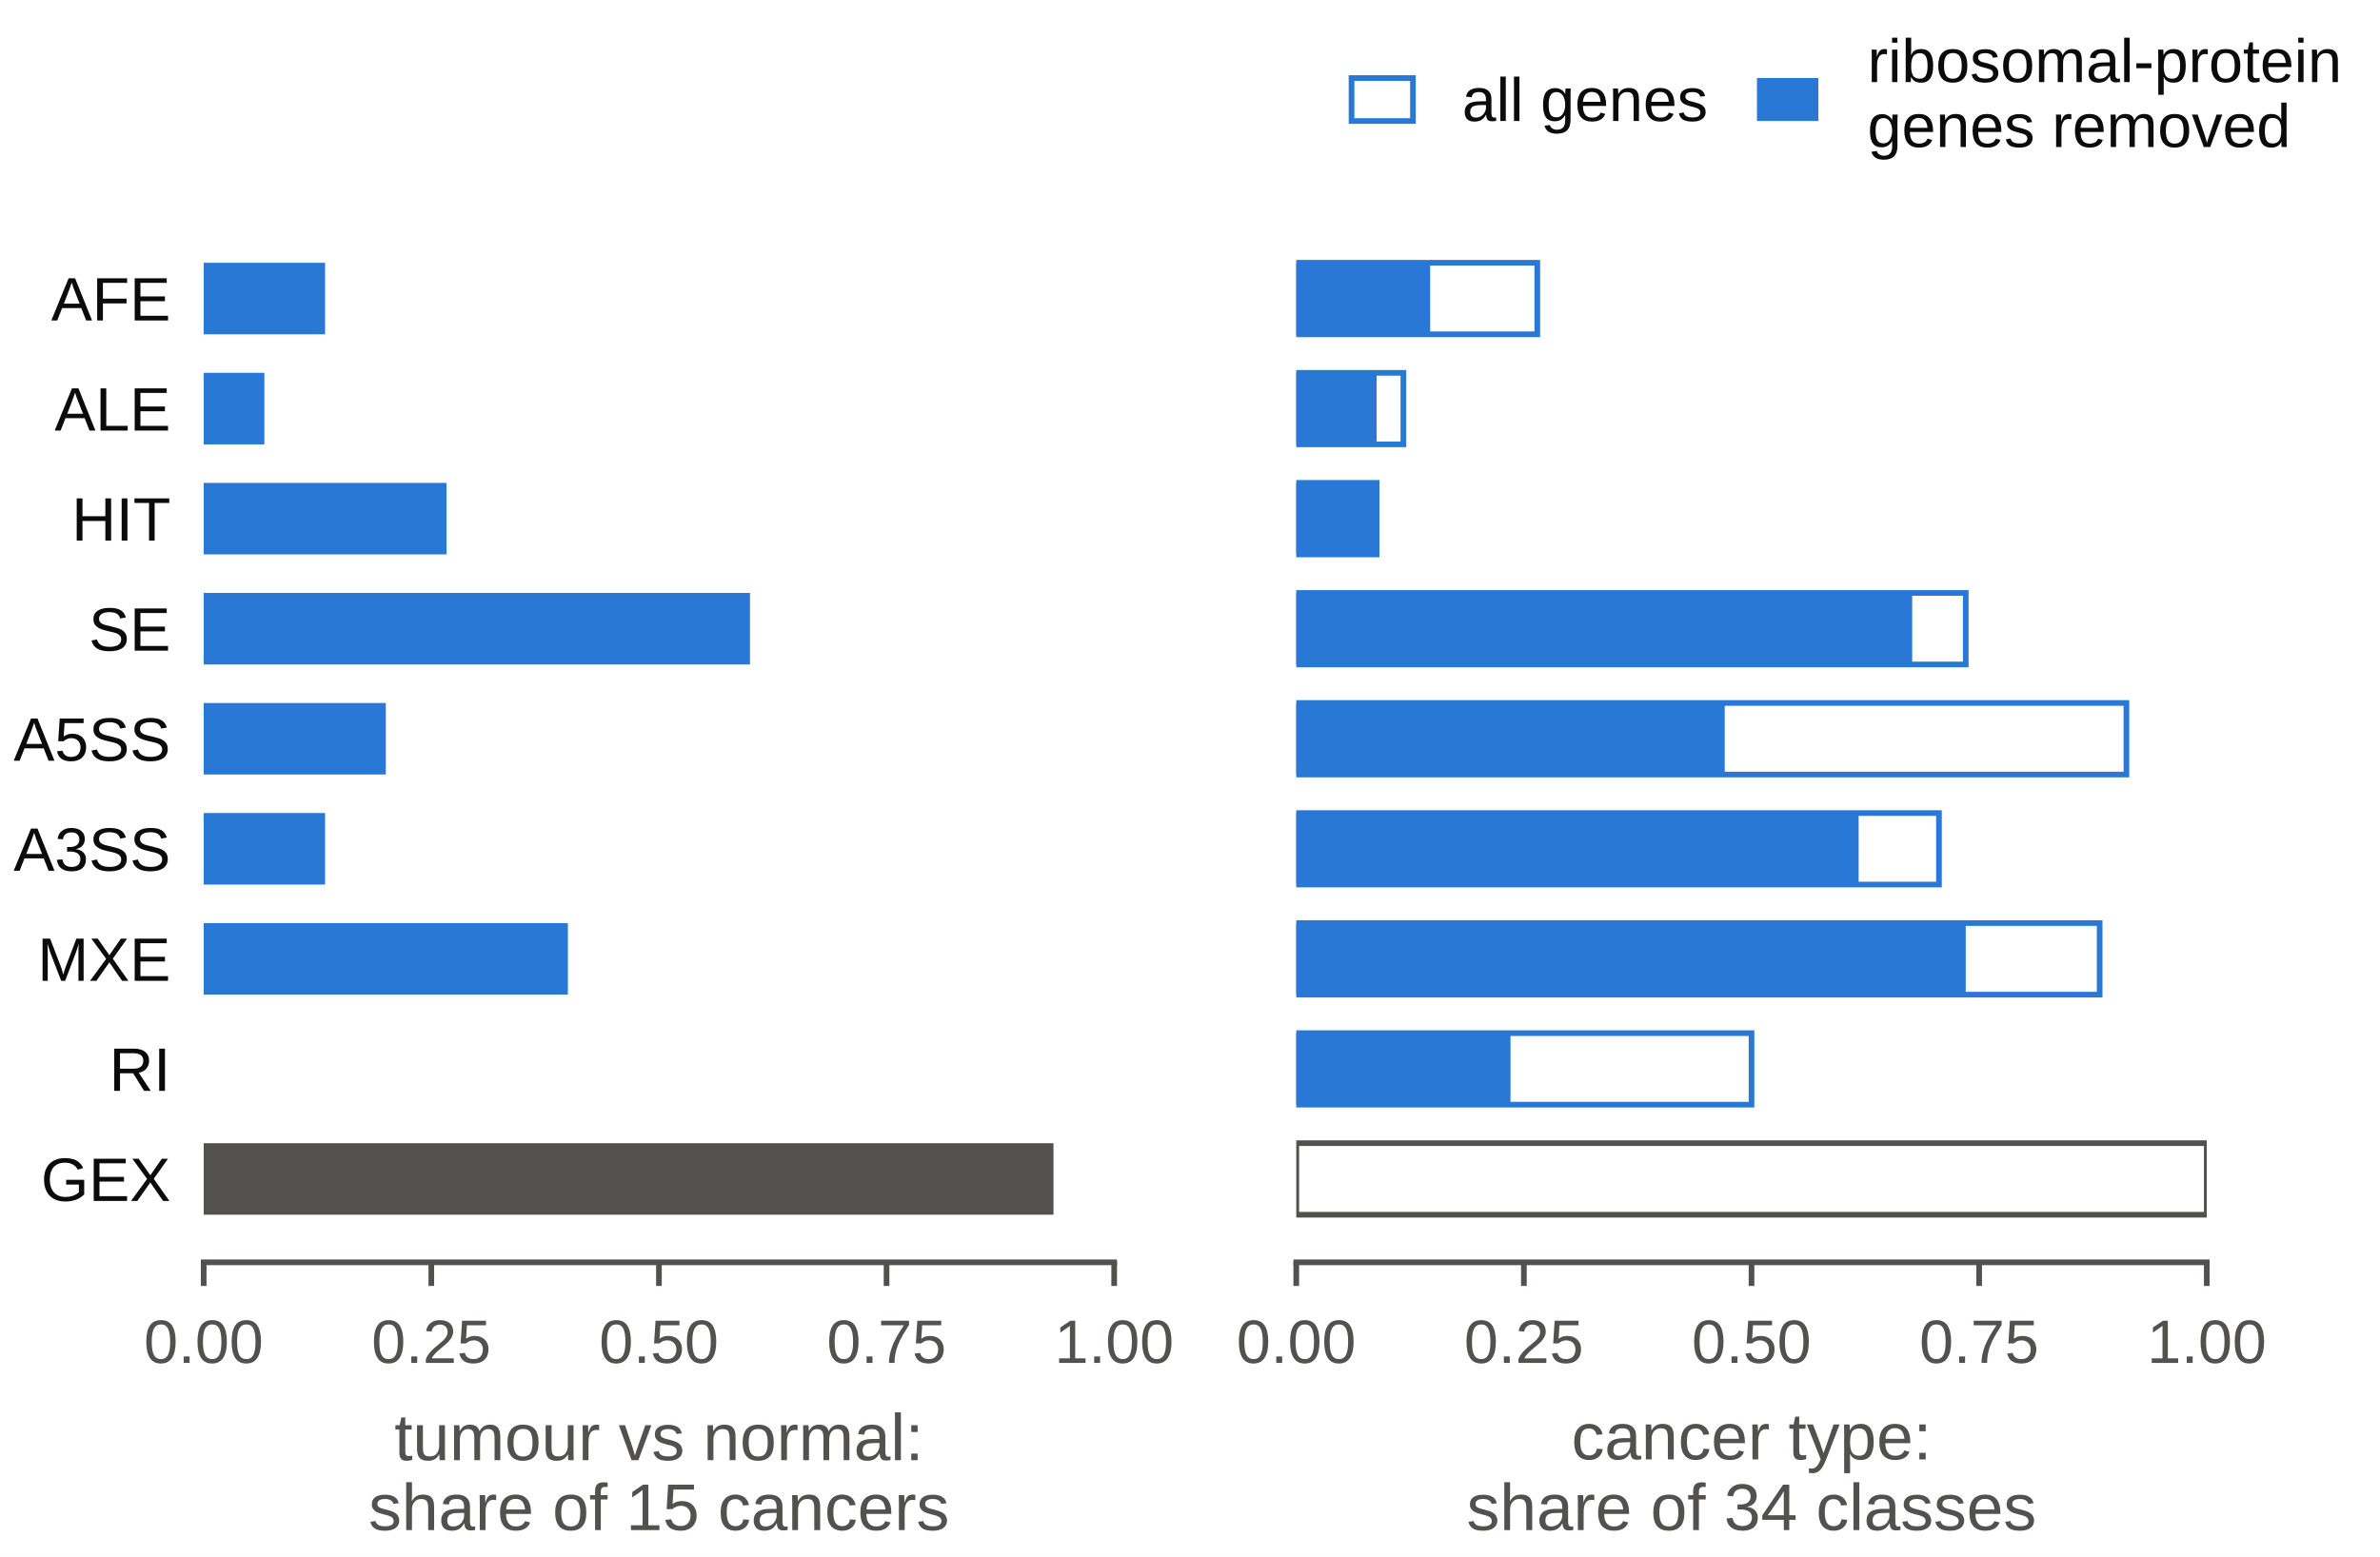
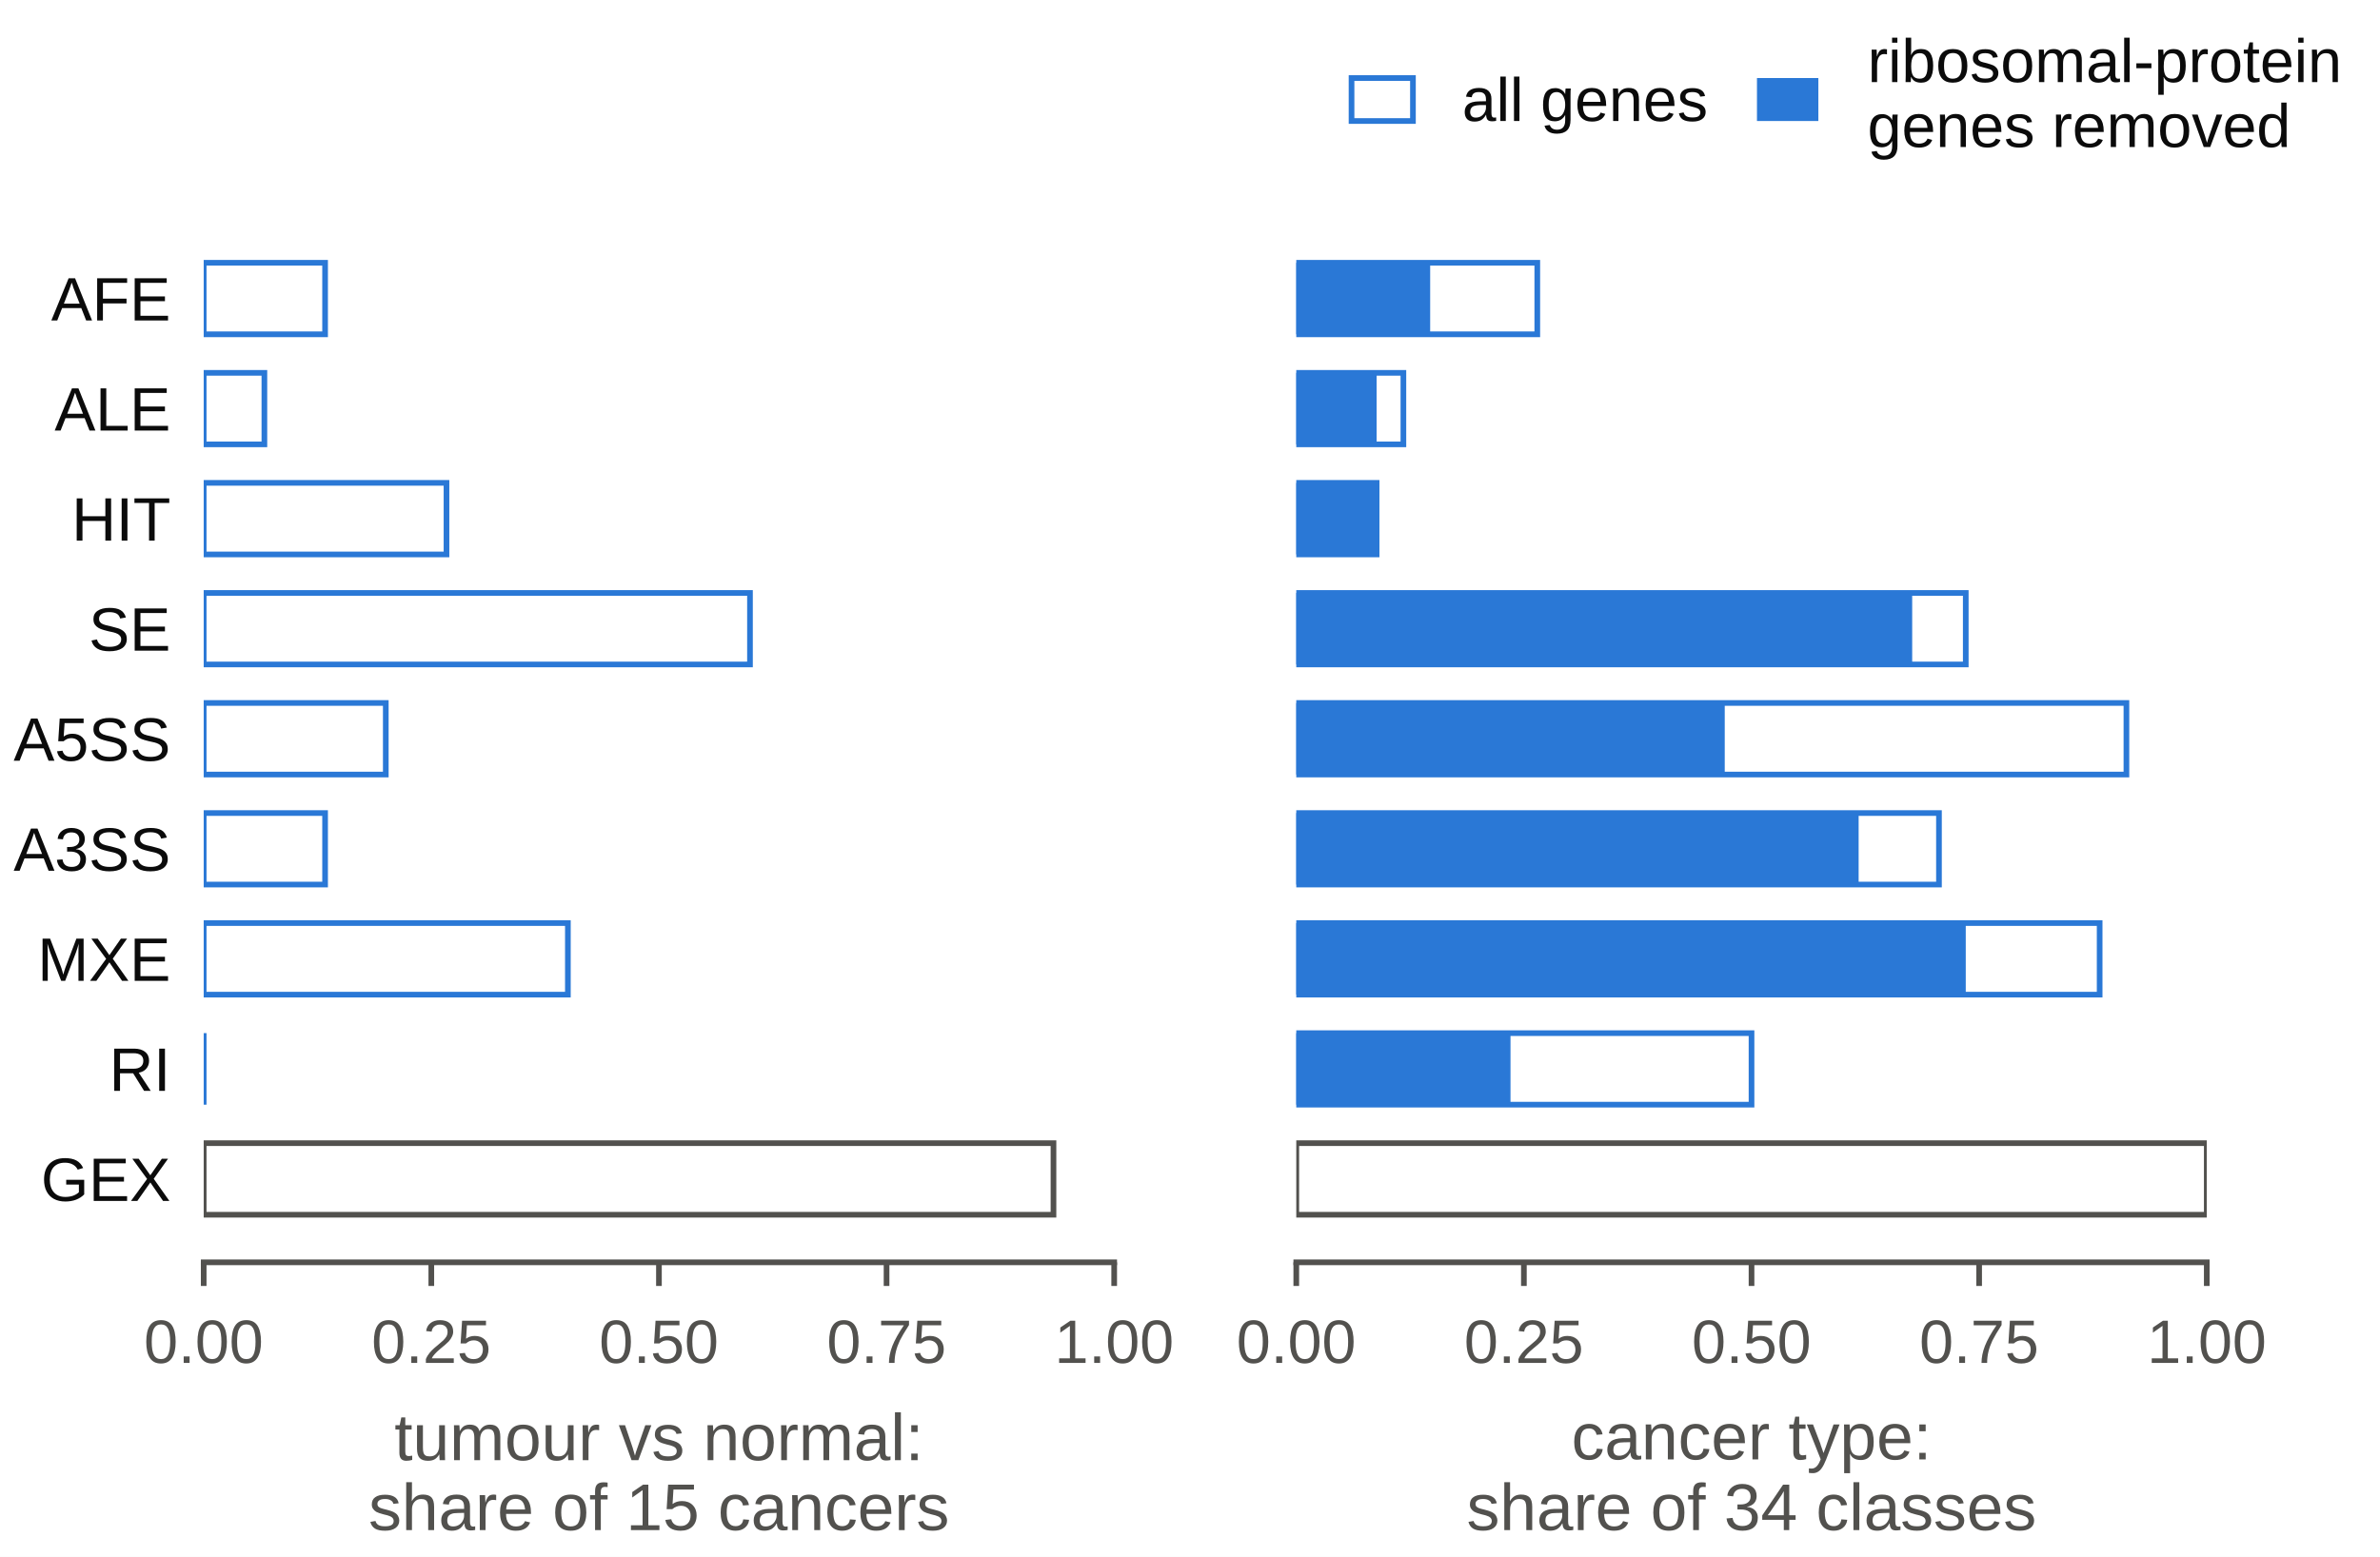
<svg xmlns="http://www.w3.org/2000/svg" xmlns:xlink="http://www.w3.org/1999/xlink" width="251.94pt" height="164.856pt" viewBox="0 0 251.94 164.856" version="1.1">
  <defs>
    <style type="text/css">*{stroke-linejoin: round; stroke-linecap: butt}</style>
  </defs>
  <g id="figure_1">
    <g id="patch_1">
      <path d="M 0 164.856  L 251.94 164.856  L 251.94 0  L 0 0  z " style="fill: #ffffff" />
    </g>
    <g id="axes_1">
      <g id="patch_2">
        <path d="M 21.562 133.666  L 117.944 133.666  L 117.944 22.786  L 21.562 22.786  z " style="fill: #ffffff" />
      </g>
      <g id="patch_3">
-         <path d="M 21.562 27.826  L 34.413 27.826  L 34.413 35.4  L 21.562 35.4  z " clip-path="url(#pd65772b1c8)" style="fill: #2a78d6" />
+         <path d="M 21.562 27.826  L 34.413 27.826  L 34.413 35.4  L 21.562 35.4  L 21.562 27.826  z " clip-path="url(#pab567e0a25)" style="fill: none; stroke: #2a78d6; stroke-width: 0.6; stroke-linejoin: miter" />
      </g>
      <g id="patch_4">
-         <path d="M 21.562 39.479  L 27.987 39.479  L 27.987 47.053  L 21.562 47.053  z " clip-path="url(#pd65772b1c8)" style="fill: #2a78d6" />
+         <path d="M 21.562 39.479  L 27.987 39.479  L 27.987 47.053  L 21.562 47.053  L 21.562 39.479  z " clip-path="url(#pab567e0a25)" style="fill: none; stroke: #2a78d6; stroke-width: 0.6; stroke-linejoin: miter" />
      </g>
      <g id="patch_5">
-         <path d="M 21.562 51.132  L 47.264 51.132  L 47.264 58.707  L 21.562 58.707  z " clip-path="url(#pd65772b1c8)" style="fill: #2a78d6" />
+         <path d="M 21.562 51.132  L 47.264 51.132  L 47.264 58.707  L 21.562 58.707  L 21.562 51.132  z " clip-path="url(#pab567e0a25)" style="fill: none; stroke: #2a78d6; stroke-width: 0.6; stroke-linejoin: miter" />
      </g>
      <g id="patch_6">
-         <path d="M 21.562 62.785  L 79.391 62.785  L 79.391 70.36  L 21.562 70.36  z " clip-path="url(#pd65772b1c8)" style="fill: #2a78d6" />
+         <path d="M 21.562 62.785  L 79.391 62.785  L 79.391 70.36  L 21.562 70.36  L 21.562 62.785  z " clip-path="url(#pab567e0a25)" style="fill: none; stroke: #2a78d6; stroke-width: 0.6; stroke-linejoin: miter" />
      </g>
      <g id="patch_7">
-         <path d="M 21.562 74.438  L 40.838 74.438  L 40.838 82.013  L 21.562 82.013  z " clip-path="url(#pd65772b1c8)" style="fill: #2a78d6" />
+         <path d="M 21.562 74.438  L 40.838 74.438  L 40.838 82.013  L 21.562 82.013  L 21.562 74.438  z " clip-path="url(#pab567e0a25)" style="fill: none; stroke: #2a78d6; stroke-width: 0.6; stroke-linejoin: miter" />
      </g>
      <g id="patch_8">
-         <path d="M 21.562 86.091  L 34.413 86.091  L 34.413 93.666  L 21.562 93.666  z " clip-path="url(#pd65772b1c8)" style="fill: #2a78d6" />
+         <path d="M 21.562 86.091  L 34.413 86.091  L 34.413 93.666  L 21.562 93.666  L 21.562 86.091  z " clip-path="url(#pab567e0a25)" style="fill: none; stroke: #2a78d6; stroke-width: 0.6; stroke-linejoin: miter" />
      </g>
      <g id="patch_9">
-         <path d="M 21.562 97.745  L 60.114 97.745  L 60.114 105.319  L 21.562 105.319  z " clip-path="url(#pd65772b1c8)" style="fill: #2a78d6" />
+         <path d="M 21.562 97.745  L 60.114 97.745  L 60.114 105.319  L 21.562 105.319  L 21.562 97.745  z " clip-path="url(#pab567e0a25)" style="fill: none; stroke: #2a78d6; stroke-width: 0.6; stroke-linejoin: miter" />
      </g>
      <g id="patch_10">
-         <path d="M 21.562 109.398  L 21.562 109.398  L 21.562 116.972  L 21.562 116.972  z " clip-path="url(#pd65772b1c8)" style="fill: #2a78d6" />
+         <path d="M 21.562 109.398  L 21.562 109.398  L 21.562 116.972  L 21.562 116.972  L 21.562 109.398  z " clip-path="url(#pab567e0a25)" style="fill: none; stroke: #2a78d6; stroke-width: 0.6; stroke-linejoin: miter" />
      </g>
      <g id="patch_11">
-         <path d="M 21.562 121.051  L 111.518 121.051  L 111.518 128.626  L 21.562 128.626  z " clip-path="url(#pd65772b1c8)" style="fill: #52514e" />
+         <path d="M 21.562 121.051  L 111.518 121.051  L 111.518 128.626  L 21.562 128.626  L 21.562 121.051  z " clip-path="url(#pab567e0a25)" style="fill: none; stroke: #52514e; stroke-width: 0.6; stroke-linejoin: miter" />
      </g>
      <g id="matplotlib.axis_1">
        <g id="xtick_1">
          <g id="line2d_1">
            <defs>
-               <path id="m885f16325b" d="M 0 0  L 0 2.5  " style="stroke: #52514e; stroke-width: 0.6" />
+               <path id="m0b2c6c631a" d="M 0 0  L 0 2.5  " style="stroke: #52514e; stroke-width: 0.6" />
            </defs>
            <g>
-               <use xlink:href="#m885f16325b" x="21.562" y="133.666" style="fill: #52514e; stroke: #52514e; stroke-width: 0.6" />
+               <use xlink:href="#m0b2c6c631a" x="21.562" y="133.666" style="fill: #52514e; stroke: #52514e; stroke-width: 0.6" />
            </g>
          </g>
          <g id="text_1">
            <text style="font-size: 6.5px; font-family: 'Arial', 'Helvetica', 'DejaVu Sans', sans-serif; text-anchor: middle; fill: #52514e" x="21.562" y="144.318" transform="rotate(-0 21.56172 144.3182)">0.00</text>
          </g>
        </g>
        <g id="xtick_2">
          <g id="line2d_2">
            <g>
-               <use xlink:href="#m885f16325b" x="45.657" y="133.666" style="fill: #52514e; stroke: #52514e; stroke-width: 0.6" />
+               <use xlink:href="#m0b2c6c631a" x="45.657" y="133.666" style="fill: #52514e; stroke: #52514e; stroke-width: 0.6" />
            </g>
          </g>
          <g id="text_2">
            <text style="font-size: 6.5px; font-family: 'Arial', 'Helvetica', 'DejaVu Sans', sans-serif; text-anchor: middle; fill: #52514e" x="45.657" y="144.318" transform="rotate(-0 45.65717 144.3182)">0.25</text>
          </g>
        </g>
        <g id="xtick_3">
          <g id="line2d_3">
            <g>
-               <use xlink:href="#m885f16325b" x="69.753" y="133.666" style="fill: #52514e; stroke: #52514e; stroke-width: 0.6" />
+               <use xlink:href="#m0b2c6c631a" x="69.753" y="133.666" style="fill: #52514e; stroke: #52514e; stroke-width: 0.6" />
            </g>
          </g>
          <g id="text_3">
            <text style="font-size: 6.5px; font-family: 'Arial', 'Helvetica', 'DejaVu Sans', sans-serif; text-anchor: middle; fill: #52514e" x="69.753" y="144.318" transform="rotate(-0 69.75263 144.3182)">0.50</text>
          </g>
        </g>
        <g id="xtick_4">
          <g id="line2d_4">
            <g>
-               <use xlink:href="#m885f16325b" x="93.848" y="133.666" style="fill: #52514e; stroke: #52514e; stroke-width: 0.6" />
+               <use xlink:href="#m0b2c6c631a" x="93.848" y="133.666" style="fill: #52514e; stroke: #52514e; stroke-width: 0.6" />
            </g>
          </g>
          <g id="text_4">
            <text style="font-size: 6.5px; font-family: 'Arial', 'Helvetica', 'DejaVu Sans', sans-serif; text-anchor: middle; fill: #52514e" x="93.848" y="144.318" transform="rotate(-0 93.84808 144.3182)">0.75</text>
          </g>
        </g>
        <g id="xtick_5">
          <g id="line2d_5">
            <g>
-               <use xlink:href="#m885f16325b" x="117.944" y="133.666" style="fill: #52514e; stroke: #52514e; stroke-width: 0.6" />
+               <use xlink:href="#m0b2c6c631a" x="117.944" y="133.666" style="fill: #52514e; stroke: #52514e; stroke-width: 0.6" />
            </g>
          </g>
          <g id="text_5">
            <text style="font-size: 6.5px; font-family: 'Arial', 'Helvetica', 'DejaVu Sans', sans-serif; text-anchor: middle; fill: #52514e" x="117.944" y="144.318" transform="rotate(-0 117.9435 144.3182)">1.00</text>
          </g>
        </g>
        <g id="text_6">
          <text style="font-size: 7px; font-family: 'Arial', 'Helvetica', 'DejaVu Sans', sans-serif; fill: #52514e" transform="translate(41.74607 154.6205)">tumour vs normal:</text>
          <text style="font-size: 7px; font-family: 'Arial', 'Helvetica', 'DejaVu Sans', sans-serif; fill: #52514e" transform="translate(39.01552 162.0243)">share of 15 cancers</text>
        </g>
      </g>
      <g id="matplotlib.axis_2">
        <g id="ytick_1">
          <g id="line2d_6" />
          <g id="text_7">
            <text style="font-size: 6.5px; font-family: 'Arial', 'Helvetica', 'DejaVu Sans', sans-serif; text-anchor: end; fill: #0b0b0b" x="18.062" y="33.939" transform="rotate(-0 18.06172 33.93917)">AFE</text>
          </g>
        </g>
        <g id="ytick_2">
          <g id="line2d_7" />
          <g id="text_8">
            <text style="font-size: 6.5px; font-family: 'Arial', 'Helvetica', 'DejaVu Sans', sans-serif; text-anchor: end; fill: #0b0b0b" x="18.062" y="45.592" transform="rotate(-0 18.06172 45.59235)">ALE</text>
          </g>
        </g>
        <g id="ytick_3">
          <g id="line2d_8" />
          <g id="text_9">
            <text style="font-size: 6.5px; font-family: 'Arial', 'Helvetica', 'DejaVu Sans', sans-serif; text-anchor: end; fill: #0b0b0b" x="18.062" y="57.246" transform="rotate(-0 18.06172 57.24552)">HIT</text>
          </g>
        </g>
        <g id="ytick_4">
          <g id="line2d_9" />
          <g id="text_10">
            <text style="font-size: 6.5px; font-family: 'Arial', 'Helvetica', 'DejaVu Sans', sans-serif; text-anchor: end; fill: #0b0b0b" x="18.062" y="68.899" transform="rotate(-0 18.06172 68.8987)">SE</text>
          </g>
        </g>
        <g id="ytick_5">
          <g id="line2d_10" />
          <g id="text_11">
            <text style="font-size: 6.5px; font-family: 'Arial', 'Helvetica', 'DejaVu Sans', sans-serif; text-anchor: end; fill: #0b0b0b" x="18.062" y="80.552" transform="rotate(-0 18.06172 80.55188)">A5SS</text>
          </g>
        </g>
        <g id="ytick_6">
          <g id="line2d_11" />
          <g id="text_12">
            <text style="font-size: 6.5px; font-family: 'Arial', 'Helvetica', 'DejaVu Sans', sans-serif; text-anchor: end; fill: #0b0b0b" x="18.062" y="92.205" transform="rotate(-0 18.06172 92.20506)">A3SS</text>
          </g>
        </g>
        <g id="ytick_7">
          <g id="line2d_12" />
          <g id="text_13">
            <text style="font-size: 6.5px; font-family: 'Arial', 'Helvetica', 'DejaVu Sans', sans-serif; text-anchor: end; fill: #0b0b0b" x="18.062" y="103.858" transform="rotate(-0 18.06172 103.8582)">MXE</text>
          </g>
        </g>
        <g id="ytick_8">
          <g id="line2d_13" />
          <g id="text_14">
            <text style="font-size: 6.5px; font-family: 'Arial', 'Helvetica', 'DejaVu Sans', sans-serif; text-anchor: end; fill: #0b0b0b" x="18.062" y="115.511" transform="rotate(-0 18.06172 115.5114)">RI</text>
          </g>
        </g>
        <g id="ytick_9">
          <g id="line2d_14" />
          <g id="text_15">
            <text style="font-size: 6.5px; font-family: 'Arial', 'Helvetica', 'DejaVu Sans', sans-serif; text-anchor: end; fill: #0b0b0b" x="18.062" y="127.165" transform="rotate(-0 18.06172 127.1646)">GEX</text>
          </g>
        </g>
      </g>
      <g id="patch_12">
        <path d="M 21.562 133.666  L 117.944 133.666  " style="fill: none; stroke: #52514e; stroke-width: 0.6; stroke-linejoin: miter; stroke-linecap: square" />
      </g>
    </g>
    <g id="axes_2">
      <g id="patch_13">
        <path d="M 137.22 133.666  L 233.602 133.666  L 233.602 22.786  L 137.22 22.786  z " style="fill: #ffffff" />
      </g>
      <g id="patch_14">
-         <path d="M 137.22 27.826  L 162.733 27.826  L 162.733 35.4  L 137.22 35.4  L 137.22 27.826  z " clip-path="url(#p5250e9327c)" style="fill: none; stroke: #2a78d6; stroke-width: 0.6; stroke-linejoin: miter" />
+         <path d="M 137.22 27.826  L 162.733 27.826  L 162.733 35.4  L 137.22 35.4  L 137.22 27.826  z " clip-path="url(#p5e3caaabb1)" style="fill: none; stroke: #2a78d6; stroke-width: 0.6; stroke-linejoin: miter" />
      </g>
      <g id="patch_15">
-         <path d="M 137.22 39.479  L 148.559 39.479  L 148.559 47.053  L 137.22 47.053  L 137.22 39.479  z " clip-path="url(#p5250e9327c)" style="fill: none; stroke: #2a78d6; stroke-width: 0.6; stroke-linejoin: miter" />
+         <path d="M 137.22 39.479  L 148.559 39.479  L 148.559 47.053  L 137.22 47.053  L 137.22 39.479  z " clip-path="url(#p5e3caaabb1)" style="fill: none; stroke: #2a78d6; stroke-width: 0.6; stroke-linejoin: miter" />
      </g>
      <g id="patch_16">
-         <path d="M 137.22 51.132  L 145.724 51.132  L 145.724 58.707  L 137.22 58.707  L 137.22 51.132  z " clip-path="url(#p5250e9327c)" style="fill: none; stroke: #2a78d6; stroke-width: 0.6; stroke-linejoin: miter" />
+         <path d="M 137.22 51.132  L 145.724 51.132  L 145.724 58.707  L 137.22 58.707  L 137.22 51.132  z " clip-path="url(#p5e3caaabb1)" style="fill: none; stroke: #2a78d6; stroke-width: 0.6; stroke-linejoin: miter" />
      </g>
      <g id="patch_17">
-         <path d="M 137.22 62.785  L 208.089 62.785  L 208.089 70.36  L 137.22 70.36  L 137.22 62.785  z " clip-path="url(#p5250e9327c)" style="fill: none; stroke: #2a78d6; stroke-width: 0.6; stroke-linejoin: miter" />
+         <path d="M 137.22 62.785  L 208.089 62.785  L 208.089 70.36  L 137.22 70.36  L 137.22 62.785  z " clip-path="url(#p5e3caaabb1)" style="fill: none; stroke: #2a78d6; stroke-width: 0.6; stroke-linejoin: miter" />
      </g>
      <g id="patch_18">
-         <path d="M 137.22 74.438  L 225.097 74.438  L 225.097 82.013  L 137.22 82.013  L 137.22 74.438  z " clip-path="url(#p5250e9327c)" style="fill: none; stroke: #2a78d6; stroke-width: 0.6; stroke-linejoin: miter" />
+         <path d="M 137.22 74.438  L 225.097 74.438  L 225.097 82.013  L 137.22 82.013  L 137.22 74.438  z " clip-path="url(#p5e3caaabb1)" style="fill: none; stroke: #2a78d6; stroke-width: 0.6; stroke-linejoin: miter" />
      </g>
      <g id="patch_19">
-         <path d="M 137.22 86.091  L 205.254 86.091  L 205.254 93.666  L 137.22 93.666  L 137.22 86.091  z " clip-path="url(#p5250e9327c)" style="fill: none; stroke: #2a78d6; stroke-width: 0.6; stroke-linejoin: miter" />
+         <path d="M 137.22 86.091  L 205.254 86.091  L 205.254 93.666  L 137.22 93.666  L 137.22 86.091  z " clip-path="url(#p5e3caaabb1)" style="fill: none; stroke: #2a78d6; stroke-width: 0.6; stroke-linejoin: miter" />
      </g>
      <g id="patch_20">
-         <path d="M 137.22 97.745  L 222.263 97.745  L 222.263 105.319  L 137.22 105.319  L 137.22 97.745  z " clip-path="url(#p5250e9327c)" style="fill: none; stroke: #2a78d6; stroke-width: 0.6; stroke-linejoin: miter" />
+         <path d="M 137.22 97.745  L 222.263 97.745  L 222.263 105.319  L 137.22 105.319  L 137.22 97.745  z " clip-path="url(#p5e3caaabb1)" style="fill: none; stroke: #2a78d6; stroke-width: 0.6; stroke-linejoin: miter" />
      </g>
      <g id="patch_21">
-         <path d="M 137.22 109.398  L 185.411 109.398  L 185.411 116.972  L 137.22 116.972  L 137.22 109.398  z " clip-path="url(#p5250e9327c)" style="fill: none; stroke: #2a78d6; stroke-width: 0.6; stroke-linejoin: miter" />
+         <path d="M 137.22 109.398  L 185.411 109.398  L 185.411 116.972  L 137.22 116.972  L 137.22 109.398  z " clip-path="url(#p5e3caaabb1)" style="fill: none; stroke: #2a78d6; stroke-width: 0.6; stroke-linejoin: miter" />
      </g>
      <g id="patch_22">
-         <path d="M 137.22 121.051  L 233.602 121.051  L 233.602 128.626  L 137.22 128.626  L 137.22 121.051  z " clip-path="url(#p5250e9327c)" style="fill: none; stroke: #52514e; stroke-width: 0.6; stroke-linejoin: miter" />
+         <path d="M 137.22 121.051  L 233.602 121.051  L 233.602 128.626  L 137.22 128.626  L 137.22 121.051  z " clip-path="url(#p5e3caaabb1)" style="fill: none; stroke: #52514e; stroke-width: 0.6; stroke-linejoin: miter" />
      </g>
      <g id="patch_23">
-         <path d="M 137.22 27.826  L 151.394 27.826  L 151.394 35.4  L 137.22 35.4  z " clip-path="url(#p5250e9327c)" style="fill: #2a78d6" />
+         <path d="M 137.22 27.826  L 151.394 27.826  L 151.394 35.4  L 137.22 35.4  z " clip-path="url(#p5e3caaabb1)" style="fill: #2a78d6" />
      </g>
      <g id="patch_24">
-         <path d="M 137.22 39.479  L 145.724 39.479  L 145.724 47.053  L 137.22 47.053  z " clip-path="url(#p5250e9327c)" style="fill: #2a78d6" />
+         <path d="M 137.22 39.479  L 145.724 39.479  L 145.724 47.053  L 137.22 47.053  z " clip-path="url(#p5e3caaabb1)" style="fill: #2a78d6" />
      </g>
      <g id="patch_25">
-         <path d="M 137.22 51.132  L 145.724 51.132  L 145.724 58.707  L 137.22 58.707  z " clip-path="url(#p5250e9327c)" style="fill: #2a78d6" />
+         <path d="M 137.22 51.132  L 145.724 51.132  L 145.724 58.707  L 137.22 58.707  z " clip-path="url(#p5e3caaabb1)" style="fill: #2a78d6" />
      </g>
      <g id="patch_26">
-         <path d="M 137.22 62.785  L 202.419 62.785  L 202.419 70.36  L 137.22 70.36  z " clip-path="url(#p5250e9327c)" style="fill: #2a78d6" />
+         <path d="M 137.22 62.785  L 202.419 62.785  L 202.419 70.36  L 137.22 70.36  z " clip-path="url(#p5e3caaabb1)" style="fill: #2a78d6" />
      </g>
      <g id="patch_27">
-         <path d="M 137.22 74.438  L 182.576 74.438  L 182.576 82.013  L 137.22 82.013  z " clip-path="url(#p5250e9327c)" style="fill: #2a78d6" />
+         <path d="M 137.22 74.438  L 182.576 74.438  L 182.576 82.013  L 137.22 82.013  z " clip-path="url(#p5e3caaabb1)" style="fill: #2a78d6" />
      </g>
      <g id="patch_28">
-         <path d="M 137.22 86.091  L 196.75 86.091  L 196.75 93.666  L 137.22 93.666  z " clip-path="url(#p5250e9327c)" style="fill: #2a78d6" />
+         <path d="M 137.22 86.091  L 196.75 86.091  L 196.75 93.666  L 137.22 93.666  z " clip-path="url(#p5e3caaabb1)" style="fill: #2a78d6" />
      </g>
      <g id="patch_29">
-         <path d="M 137.22 97.745  L 208.089 97.745  L 208.089 105.319  L 137.22 105.319  z " clip-path="url(#p5250e9327c)" style="fill: #2a78d6" />
+         <path d="M 137.22 97.745  L 208.089 97.745  L 208.089 105.319  L 137.22 105.319  z " clip-path="url(#p5e3caaabb1)" style="fill: #2a78d6" />
      </g>
      <g id="patch_30">
-         <path d="M 137.22 109.398  L 159.898 109.398  L 159.898 116.972  L 137.22 116.972  z " clip-path="url(#p5250e9327c)" style="fill: #2a78d6" />
+         <path d="M 137.22 109.398  L 159.898 109.398  L 159.898 116.972  L 137.22 116.972  z " clip-path="url(#p5e3caaabb1)" style="fill: #2a78d6" />
      </g>
      <g id="patch_31">
-         <path d="M 137.22 121.051  L 137.22 121.051  L 137.22 128.626  L 137.22 128.626  z " clip-path="url(#p5250e9327c)" style="fill: #2a78d6" />
+         <path d="M 0 0  z " clip-path="url(#p5e3caaabb1)" style="fill: #2a78d6" />
      </g>
      <g id="matplotlib.axis_3">
        <g id="xtick_6">
          <g id="line2d_15">
            <g>
-               <use xlink:href="#m885f16325b" x="137.22" y="133.666" style="fill: #52514e; stroke: #52514e; stroke-width: 0.6" />
+               <use xlink:href="#m0b2c6c631a" x="137.22" y="133.666" style="fill: #52514e; stroke: #52514e; stroke-width: 0.6" />
            </g>
          </g>
          <g id="text_16">
            <text style="font-size: 6.5px; font-family: 'Arial', 'Helvetica', 'DejaVu Sans', sans-serif; text-anchor: middle; fill: #52514e" x="137.22" y="144.318" transform="rotate(-0 137.2199 144.3182)">0.00</text>
          </g>
        </g>
        <g id="xtick_7">
          <g id="line2d_16">
            <g>
-               <use xlink:href="#m885f16325b" x="161.315" y="133.666" style="fill: #52514e; stroke: #52514e; stroke-width: 0.6" />
+               <use xlink:href="#m0b2c6c631a" x="161.315" y="133.666" style="fill: #52514e; stroke: #52514e; stroke-width: 0.6" />
            </g>
          </g>
          <g id="text_17">
            <text style="font-size: 6.5px; font-family: 'Arial', 'Helvetica', 'DejaVu Sans', sans-serif; text-anchor: middle; fill: #52514e" x="161.315" y="144.318" transform="rotate(-0 161.3154 144.3182)">0.25</text>
          </g>
        </g>
        <g id="xtick_8">
          <g id="line2d_17">
            <g>
-               <use xlink:href="#m885f16325b" x="185.411" y="133.666" style="fill: #52514e; stroke: #52514e; stroke-width: 0.6" />
+               <use xlink:href="#m0b2c6c631a" x="185.411" y="133.666" style="fill: #52514e; stroke: #52514e; stroke-width: 0.6" />
            </g>
          </g>
          <g id="text_18">
            <text style="font-size: 6.5px; font-family: 'Arial', 'Helvetica', 'DejaVu Sans', sans-serif; text-anchor: middle; fill: #52514e" x="185.411" y="144.318" transform="rotate(-0 185.4108 144.3182)">0.50</text>
          </g>
        </g>
        <g id="xtick_9">
          <g id="line2d_18">
            <g>
-               <use xlink:href="#m885f16325b" x="209.506" y="133.666" style="fill: #52514e; stroke: #52514e; stroke-width: 0.6" />
+               <use xlink:href="#m0b2c6c631a" x="209.506" y="133.666" style="fill: #52514e; stroke: #52514e; stroke-width: 0.6" />
            </g>
          </g>
          <g id="text_19">
            <text style="font-size: 6.5px; font-family: 'Arial', 'Helvetica', 'DejaVu Sans', sans-serif; text-anchor: middle; fill: #52514e" x="209.506" y="144.318" transform="rotate(-0 209.5063 144.3182)">0.75</text>
          </g>
        </g>
        <g id="xtick_10">
          <g id="line2d_19">
            <g>
-               <use xlink:href="#m885f16325b" x="233.602" y="133.666" style="fill: #52514e; stroke: #52514e; stroke-width: 0.6" />
+               <use xlink:href="#m0b2c6c631a" x="233.602" y="133.666" style="fill: #52514e; stroke: #52514e; stroke-width: 0.6" />
            </g>
          </g>
          <g id="text_20">
            <text style="font-size: 6.5px; font-family: 'Arial', 'Helvetica', 'DejaVu Sans', sans-serif; text-anchor: middle; fill: #52514e" x="233.602" y="144.318" transform="rotate(-0 233.6017 144.3182)">1.00</text>
          </g>
        </g>
        <g id="text_21">
          <text style="font-size: 7px; font-family: 'Arial', 'Helvetica', 'DejaVu Sans', sans-serif; fill: #52514e" transform="translate(166.3467 154.5385)">cancer type:</text>
          <text style="font-size: 7px; font-family: 'Arial', 'Helvetica', 'DejaVu Sans', sans-serif; fill: #52514e" transform="translate(155.2578 162.0243)">share of 34 classes</text>
        </g>
      </g>
      <g id="matplotlib.axis_4">
        <g id="ytick_10">
          <g id="line2d_20" />
        </g>
        <g id="ytick_11">
          <g id="line2d_21" />
        </g>
        <g id="ytick_12">
          <g id="line2d_22" />
        </g>
        <g id="ytick_13">
          <g id="line2d_23" />
        </g>
        <g id="ytick_14">
          <g id="line2d_24" />
        </g>
        <g id="ytick_15">
          <g id="line2d_25" />
        </g>
        <g id="ytick_16">
          <g id="line2d_26" />
        </g>
        <g id="ytick_17">
          <g id="line2d_27" />
        </g>
        <g id="ytick_18">
          <g id="line2d_28" />
        </g>
      </g>
      <g id="patch_32">
        <path d="M 137.22 133.666  L 233.602 133.666  " style="fill: none; stroke: #52514e; stroke-width: 0.6; stroke-linejoin: miter; stroke-linecap: square" />
      </g>
      <g id="legend_1">
        <g id="patch_33">
          <path d="M 143.07 12.814  L 149.57 12.814  L 149.57 8.264  L 143.07 8.264  L 143.07 12.814  z " style="fill: none; stroke: #2a78d6; stroke-width: 0.6; stroke-linejoin: miter" />
        </g>
        <g id="text_22">
          <text style="font-size: 6.5px; font-family: 'Arial', 'Helvetica', 'DejaVu Sans', sans-serif; text-anchor: start; fill: #0b0b0b" x="154.77" y="12.814" transform="rotate(-0 154.7699 12.81409)">all genes</text>
        </g>
        <g id="patch_34">
          <path d="M 185.987 12.814  L 192.487 12.814  L 192.487 8.264  L 185.987 8.264  z " style="fill: #2a78d6" />
        </g>
        <g id="text_23">
          <text style="font-size: 6.5px; font-family: 'Arial', 'Helvetica', 'DejaVu Sans', sans-serif; fill: #0b0b0b" transform="translate(197.6872 8.692578)">ribosomal-protein</text>
          <text style="font-size: 6.5px; font-family: 'Arial', 'Helvetica', 'DejaVu Sans', sans-serif; fill: #0b0b0b" transform="translate(197.6872 15.56755)">genes removed</text>
        </g>
      </g>
    </g>
  </g>
  <defs>
-     <clipPath id="pd65772b1c8">
+     <clipPath id="pab567e0a25">
      <rect x="21.562" y="22.786" width="96.382" height="110.88" />
    </clipPath>
-     <clipPath id="p5250e9327c">
+     <clipPath id="p5e3caaabb1">
      <rect x="137.22" y="22.786" width="96.382" height="110.88" />
    </clipPath>
  </defs>
</svg>
